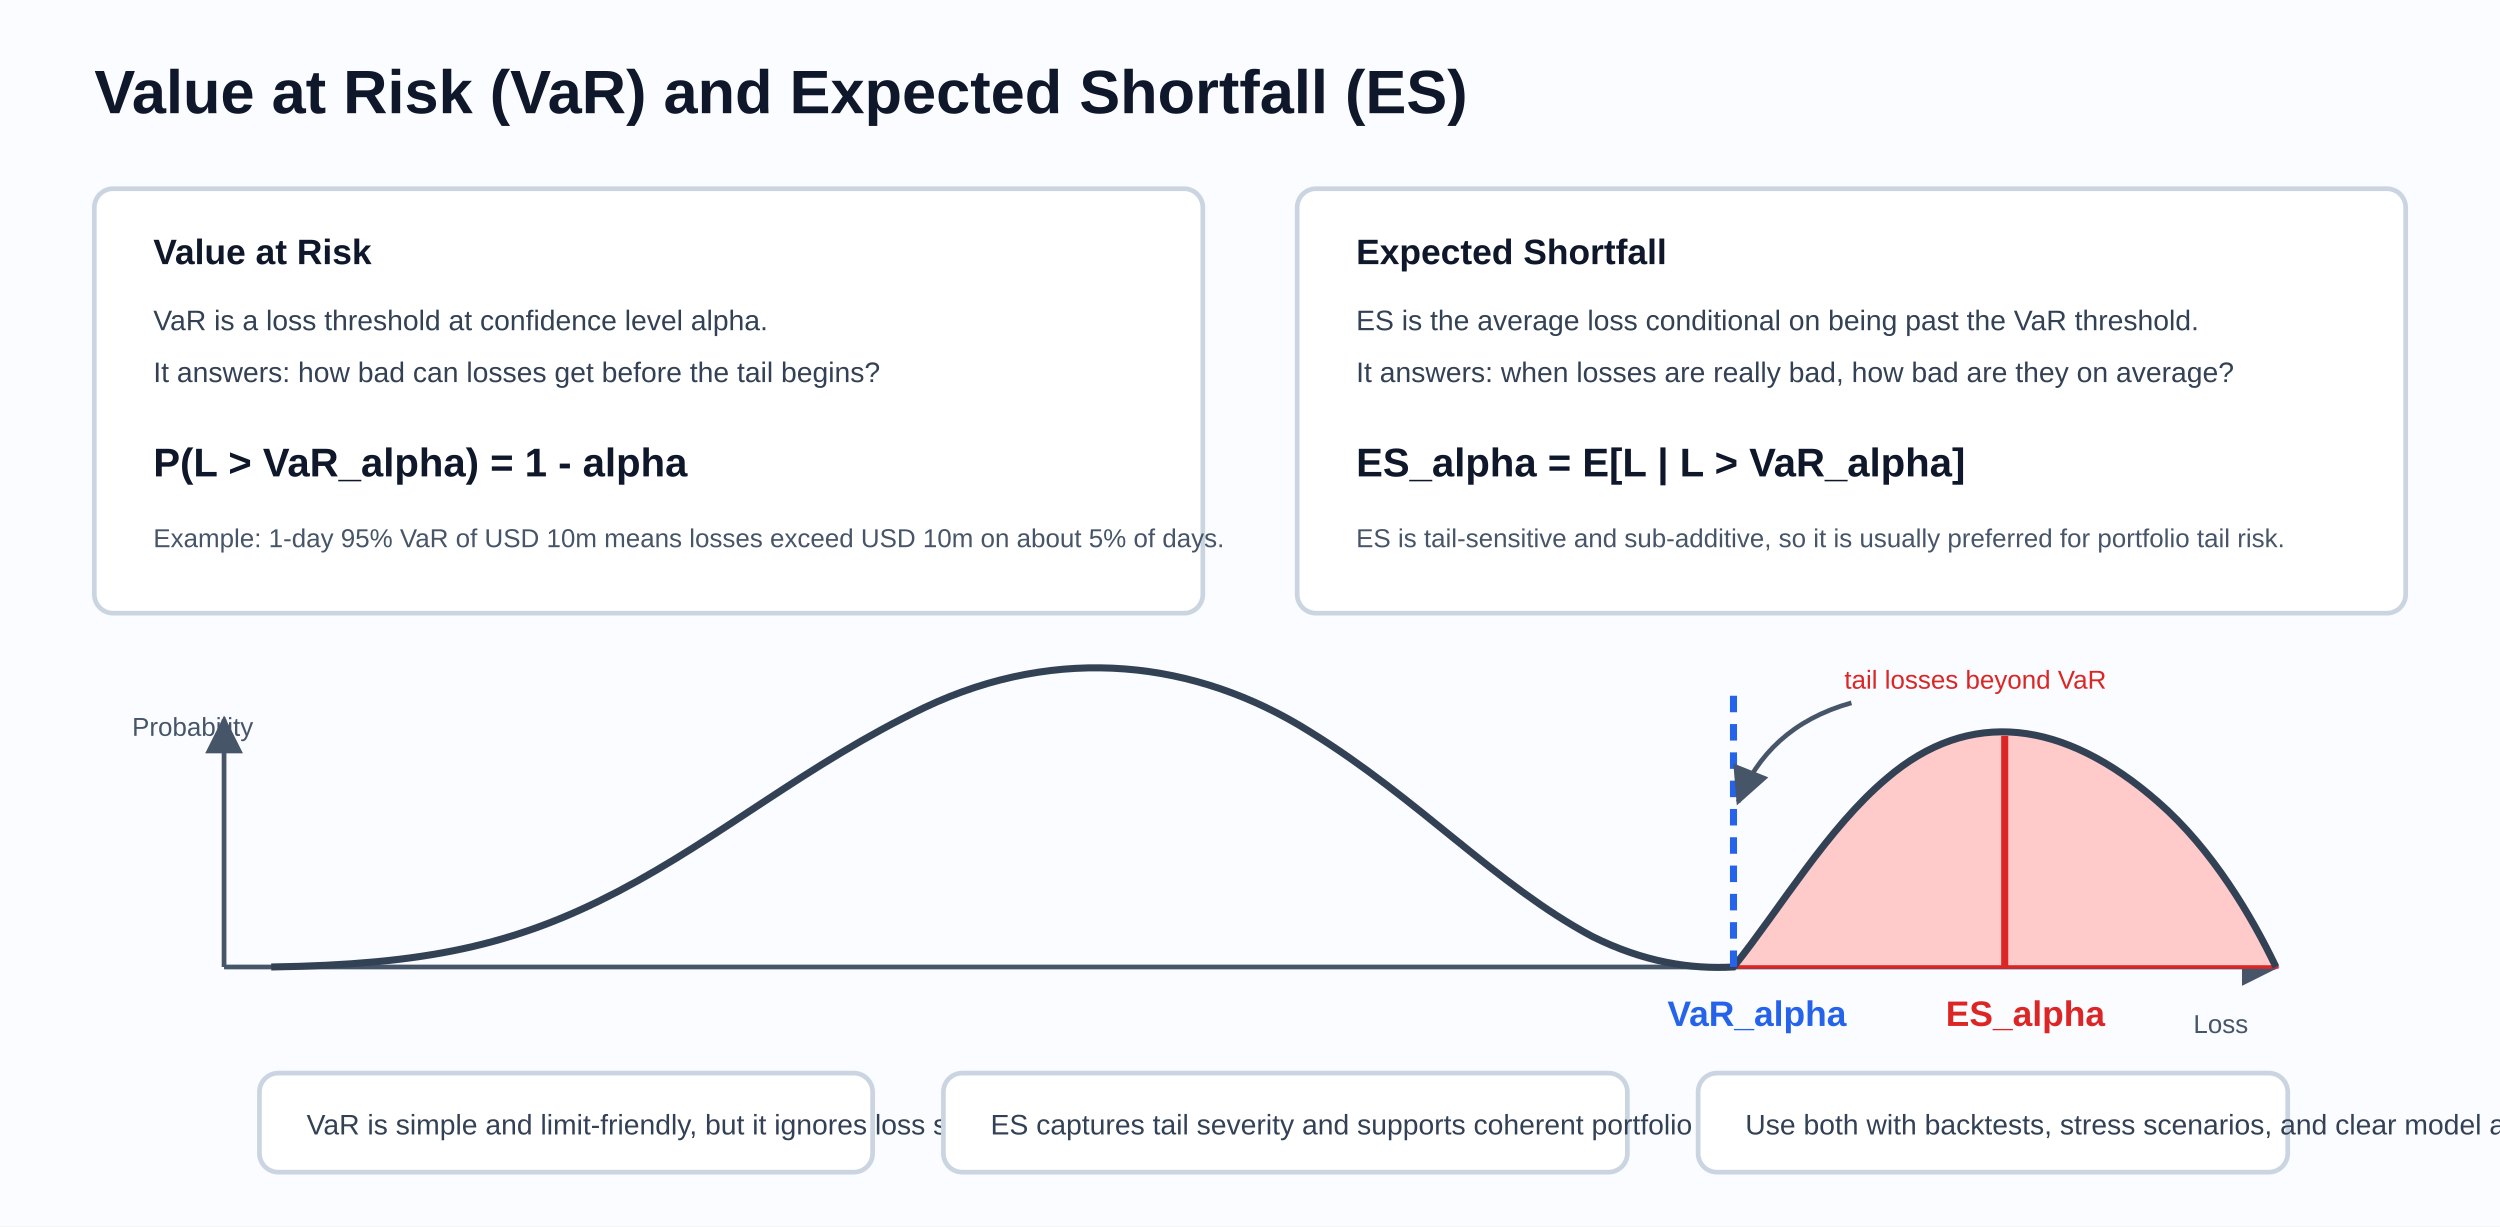
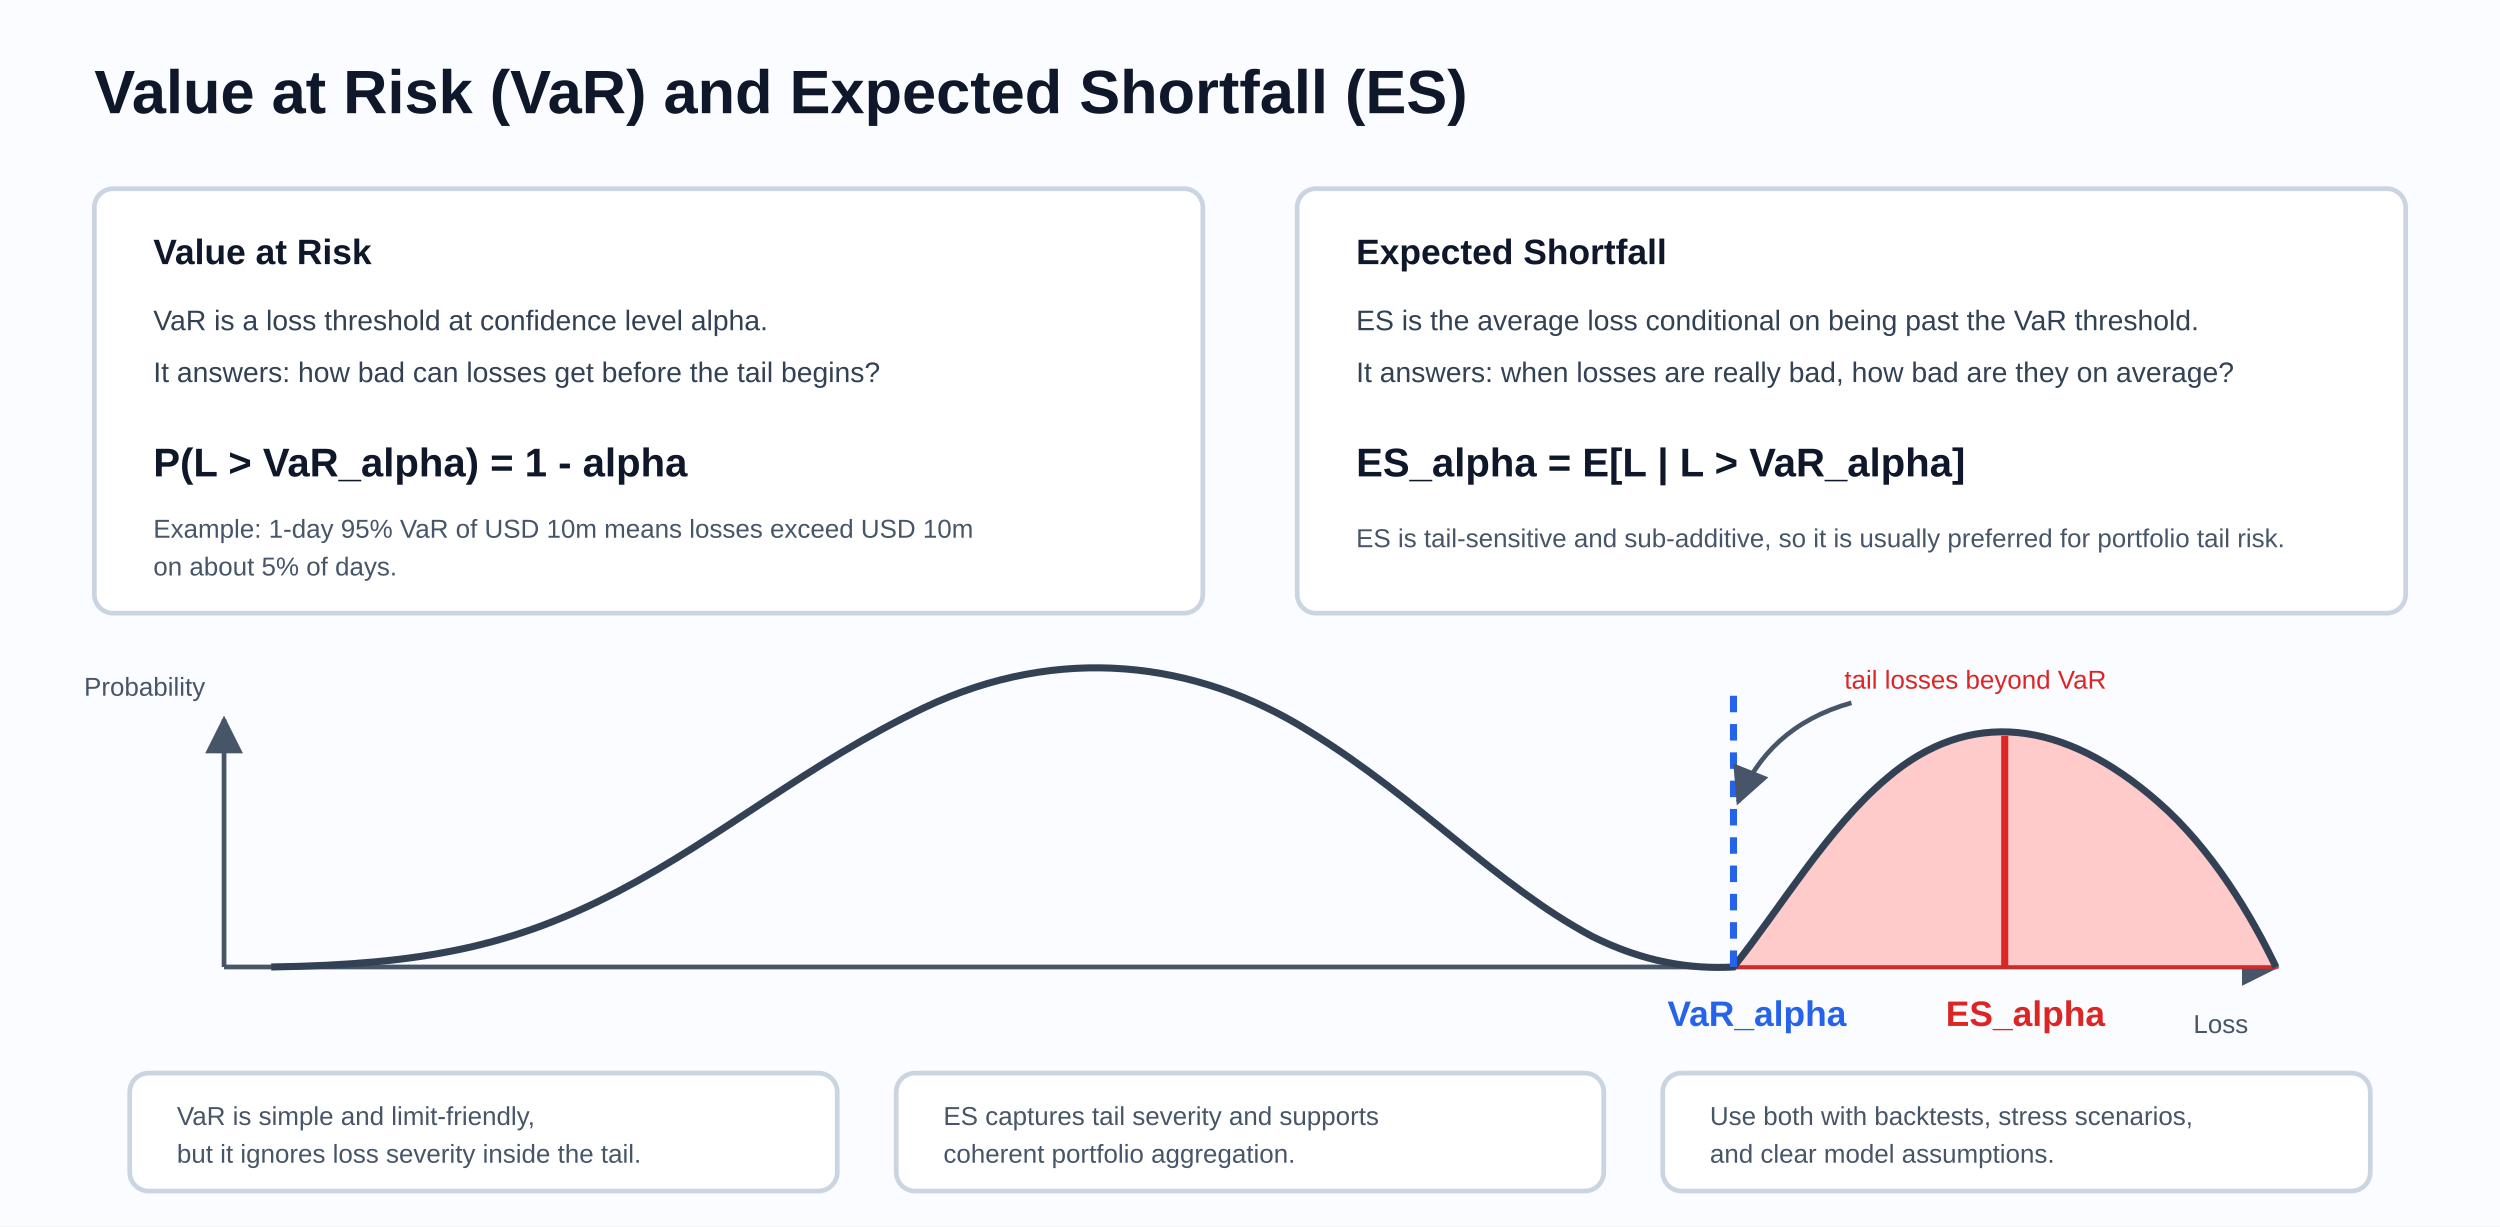
<svg xmlns="http://www.w3.org/2000/svg" width="1060" height="520" viewBox="0 0 1060 520" role="img" aria-labelledby="title desc">
  <defs>
    <style>
      .bg{fill:#fbfcff}.panel{fill:#fff;stroke:#cbd5e1;stroke-width:2}.tail{fill:#fecaca;stroke:#dc2626;stroke-width:1.5}.curve{fill:none;stroke:#334155;stroke-width:3}.axis{stroke:#475569;stroke-width:2}.var{stroke:#2563eb;stroke-width:3;stroke-dasharray:7 5}.es{stroke:#dc2626;stroke-width:3}.title{font:bold 26px Arial,sans-serif;fill:#0f172a}.h{font:bold 15px Arial,sans-serif;fill:#0f172a}.txt{font:12px Arial,sans-serif;fill:#334155}.small{font:11px Arial,sans-serif;fill:#475569}.formula{font:bold 17px Arial,sans-serif;fill:#0f172a}.blue{fill:#2563eb}.red{fill:#dc2626}.green{fill:#15803d}
    </style>
    <marker id="arrow" viewBox="0 0 10 10" refX="9" refY="5" markerWidth="8" markerHeight="8" orient="auto-start-reverse">
      <path d="M 0 0 L 10 5 L 0 10 z" fill="#475569" />
    </marker>
  </defs>
  <rect class="bg" width="1060" height="520" />
  <text class="title" x="40" y="48">Value at Risk (VaR) and Expected Shortfall (ES)</text>
  <rect class="panel" x="40" y="80" width="470" height="180" rx="8" />
  <text class="h" x="65" y="112">Value at Risk</text>
  <text class="txt" x="65" y="140">VaR is a loss threshold at confidence level alpha.</text>
  <text class="txt" x="65" y="162">It answers: how bad can losses get before the tail begins?</text>
  <text class="formula" x="65" y="202">P(L &gt; VaR_alpha) = 1 - alpha</text>
-   <text class="small" x="65" y="232">Example: 1-day 95% VaR of USD 10m means losses exceed USD 10m on about 5% of days.</text>
+   <text class="small" x="65" y="228">Example: 1-day 95% VaR of USD 10m means losses exceed USD 10m</text>
+   <text class="small" x="65" y="244">on about 5% of days.</text>
  <rect class="panel" x="550" y="80" width="470" height="180" rx="8" />
  <text class="h" x="575" y="112">Expected Shortfall</text>
  <text class="txt" x="575" y="140">ES is the average loss conditional on being past the VaR threshold.</text>
  <text class="txt" x="575" y="162">It answers: when losses are really bad, how bad are they on average?</text>
  <text class="formula" x="575" y="202">ES_alpha = E[L | L &gt; VaR_alpha]</text>
  <text class="small" x="575" y="232">ES is tail-sensitive and sub-additive, so it is usually preferred for portfolio tail risk.</text>
  <line class="axis" x1="95" y1="410" x2="965" y2="410" marker-end="url(#arrow)" />
  <line class="axis" x1="95" y1="410" x2="95" y2="305" marker-end="url(#arrow)" />
  <text class="small" x="930" y="438">Loss</text>
-   <text class="small" x="56" y="312">Probability</text>
+   <text class="small" x="87" y="295" text-anchor="end">Probability</text>
  <path class="tail" d="M735 410 C755 385 775 351 800 330 C835 300 875 305 915 340 C938 360 955 389 965 410 Z" />
  <path class="curve" d="M115 410 C180 409 218 401 262 378 C306 355 342 324 392 300 C449 273 507 280 555 310 C602 339 634 375 675 397 C697 408 717 411 735 410 C755 385 775 351 800 330 C835 300 875 305 915 340 C938 360 955 389 965 410" />
  <line class="var" x1="735" y1="410" x2="735" y2="292" />
  <line class="es" x1="850" y1="410" x2="850" y2="312" />
  <text class="h blue" x="707" y="435">VaR_alpha</text>
  <text class="h red" x="825" y="435">ES_alpha</text>
  <text class="small red" x="782" y="292">tail losses beyond VaR</text>
  <path d="M785 298 C760 305 745 320 737 340" fill="none" stroke="#475569" stroke-width="2" marker-end="url(#arrow)" />
-   <rect class="panel" x="110" y="455" width="260" height="42" rx="8" />
-   <text class="txt" x="130" y="481">VaR is simple and limit-friendly, but it ignores loss severity inside the tail.</text>
-   <rect class="panel" x="400" y="455" width="290" height="42" rx="8" />
-   <text class="txt" x="420" y="481">ES captures tail severity and supports coherent portfolio aggregation.</text>
-   <rect class="panel" x="720" y="455" width="250" height="42" rx="8" />
-   <text class="txt" x="740" y="481">Use both with backtests, stress scenarios, and clear model assumptions.</text>
+   <rect class="panel" x="55" y="455" width="300" height="50" rx="8" />
+   <text class="small" x="75" y="477">VaR is simple and limit-friendly,</text>
+   <text class="small" x="75" y="493">but it ignores loss severity inside the tail.</text>
+   <rect class="panel" x="380" y="455" width="300" height="50" rx="8" />
+   <text class="small" x="400" y="477">ES captures tail severity and supports</text>
+   <text class="small" x="400" y="493">coherent portfolio aggregation.</text>
+   <rect class="panel" x="705" y="455" width="300" height="50" rx="8" />
+   <text class="small" x="725" y="477">Use both with backtests, stress scenarios,</text>
+   <text class="small" x="725" y="493">and clear model assumptions.</text>
</svg>
